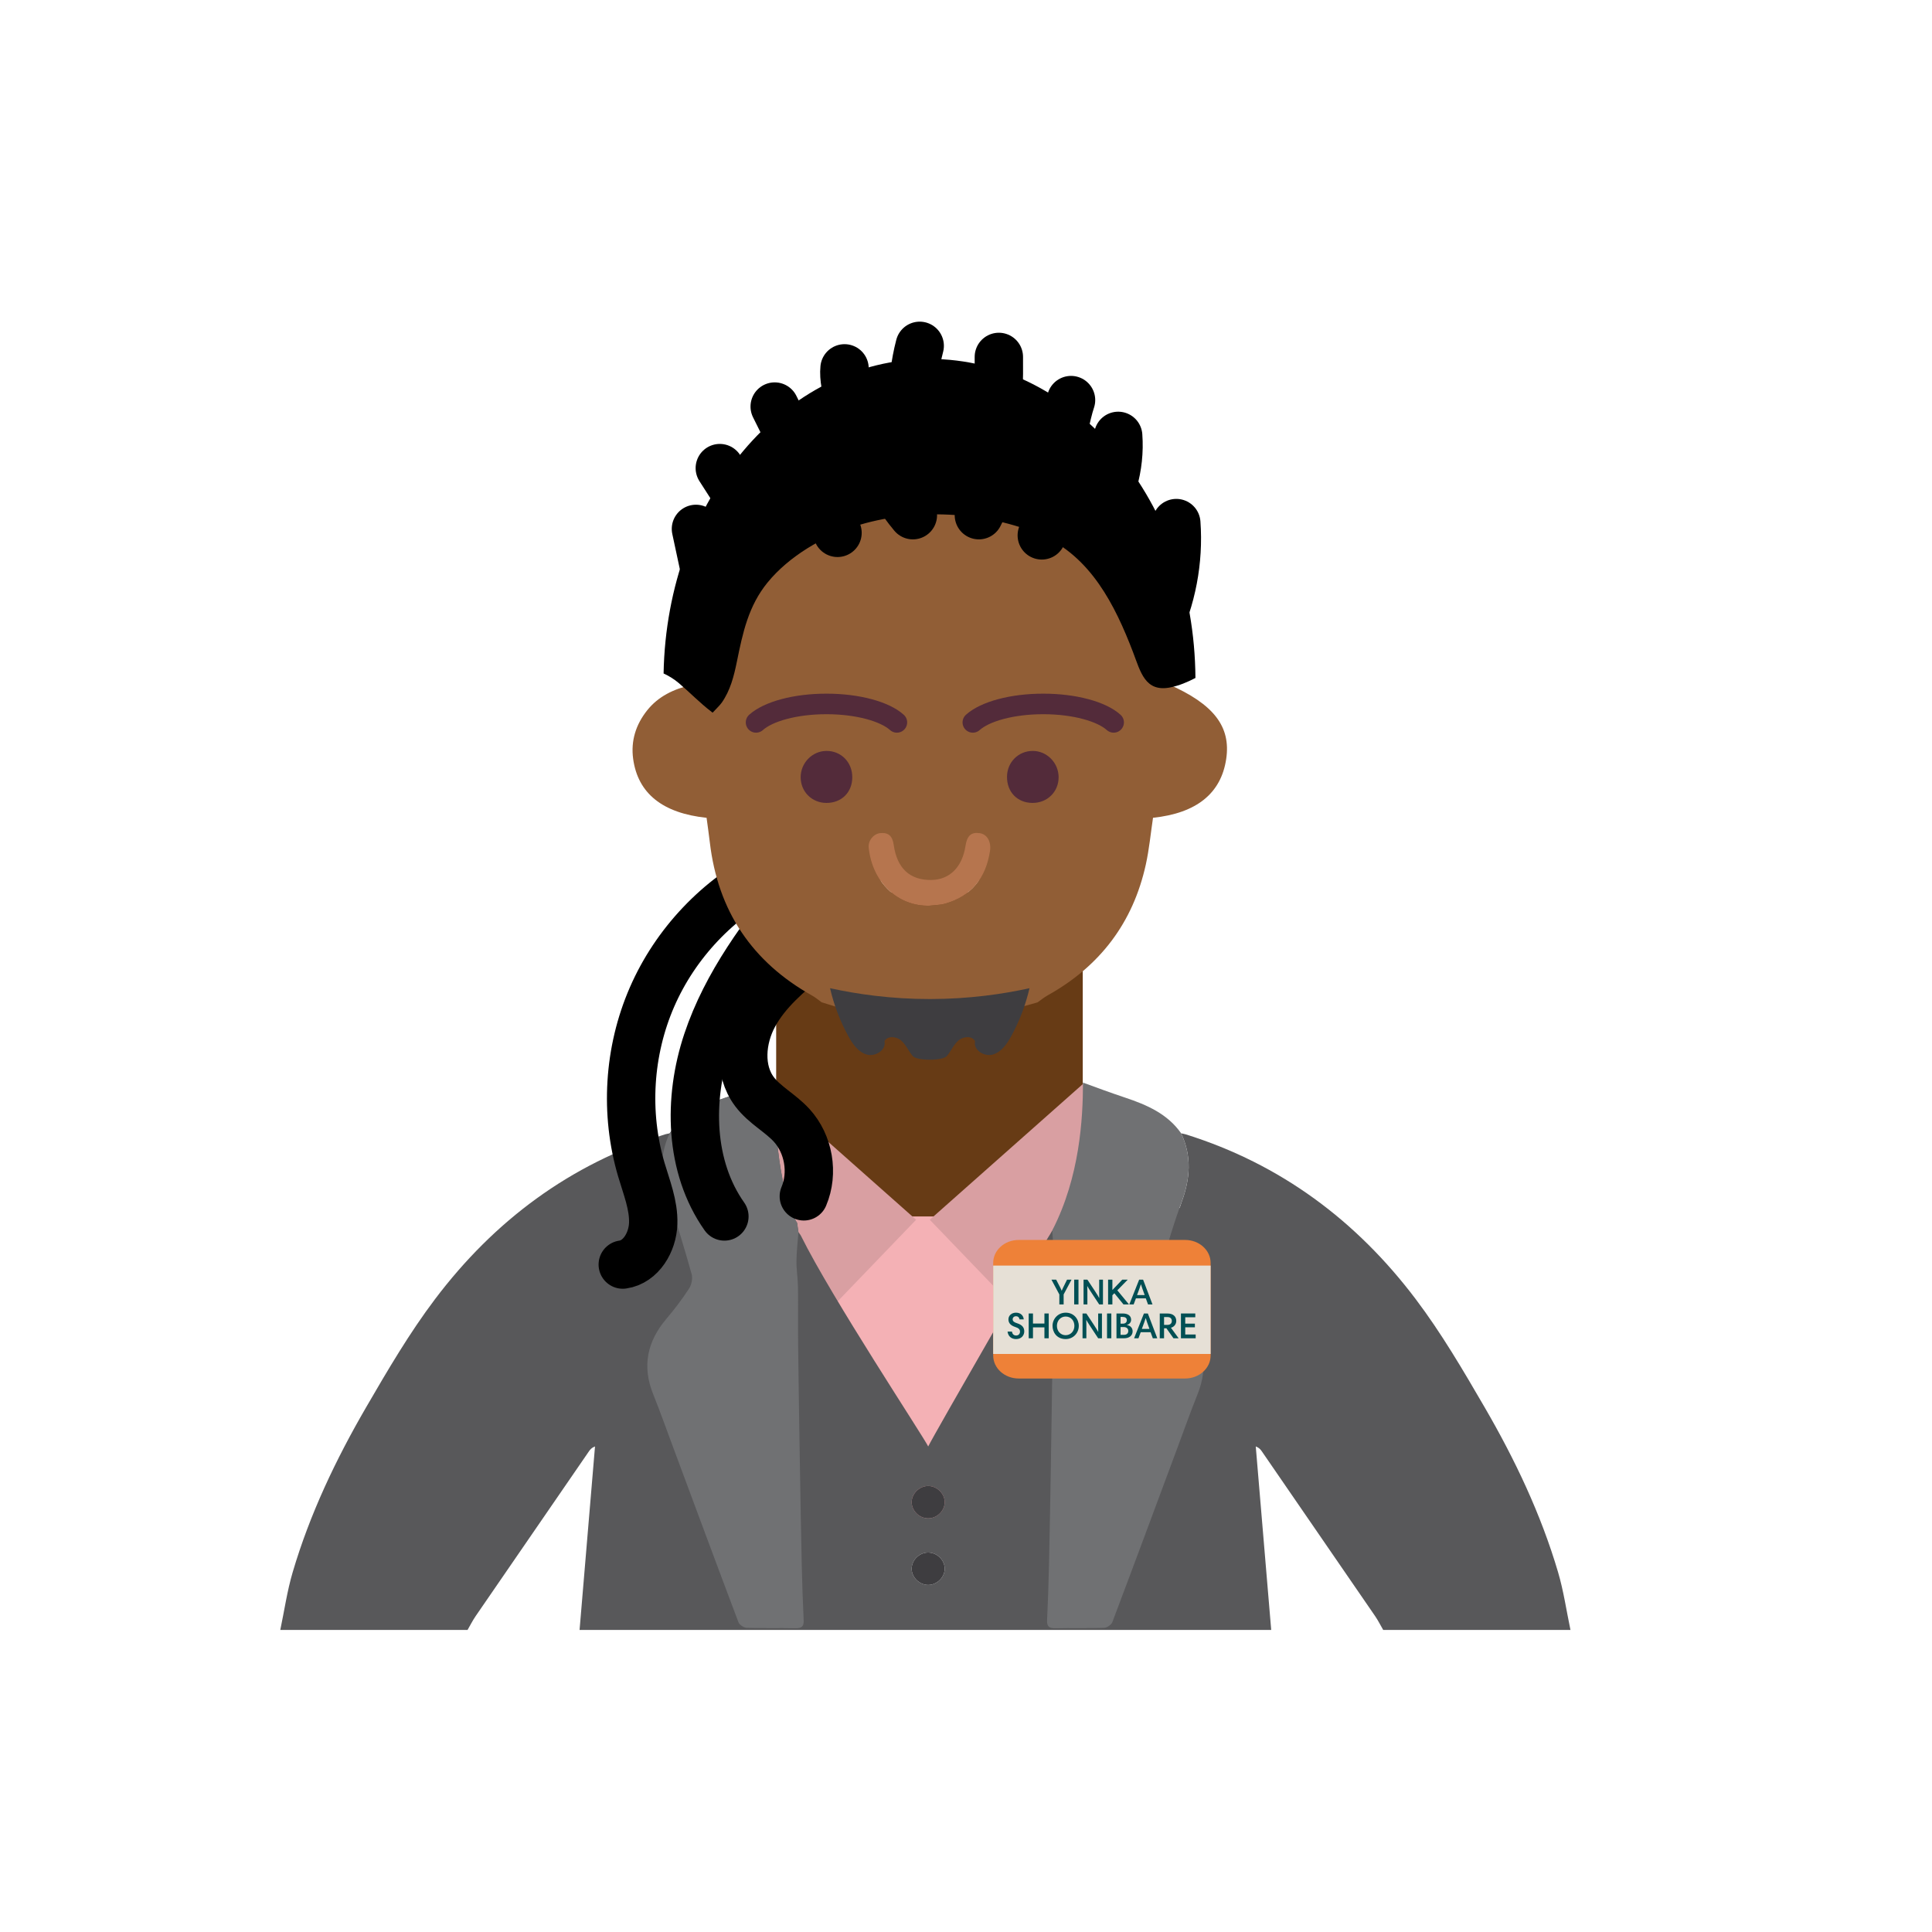
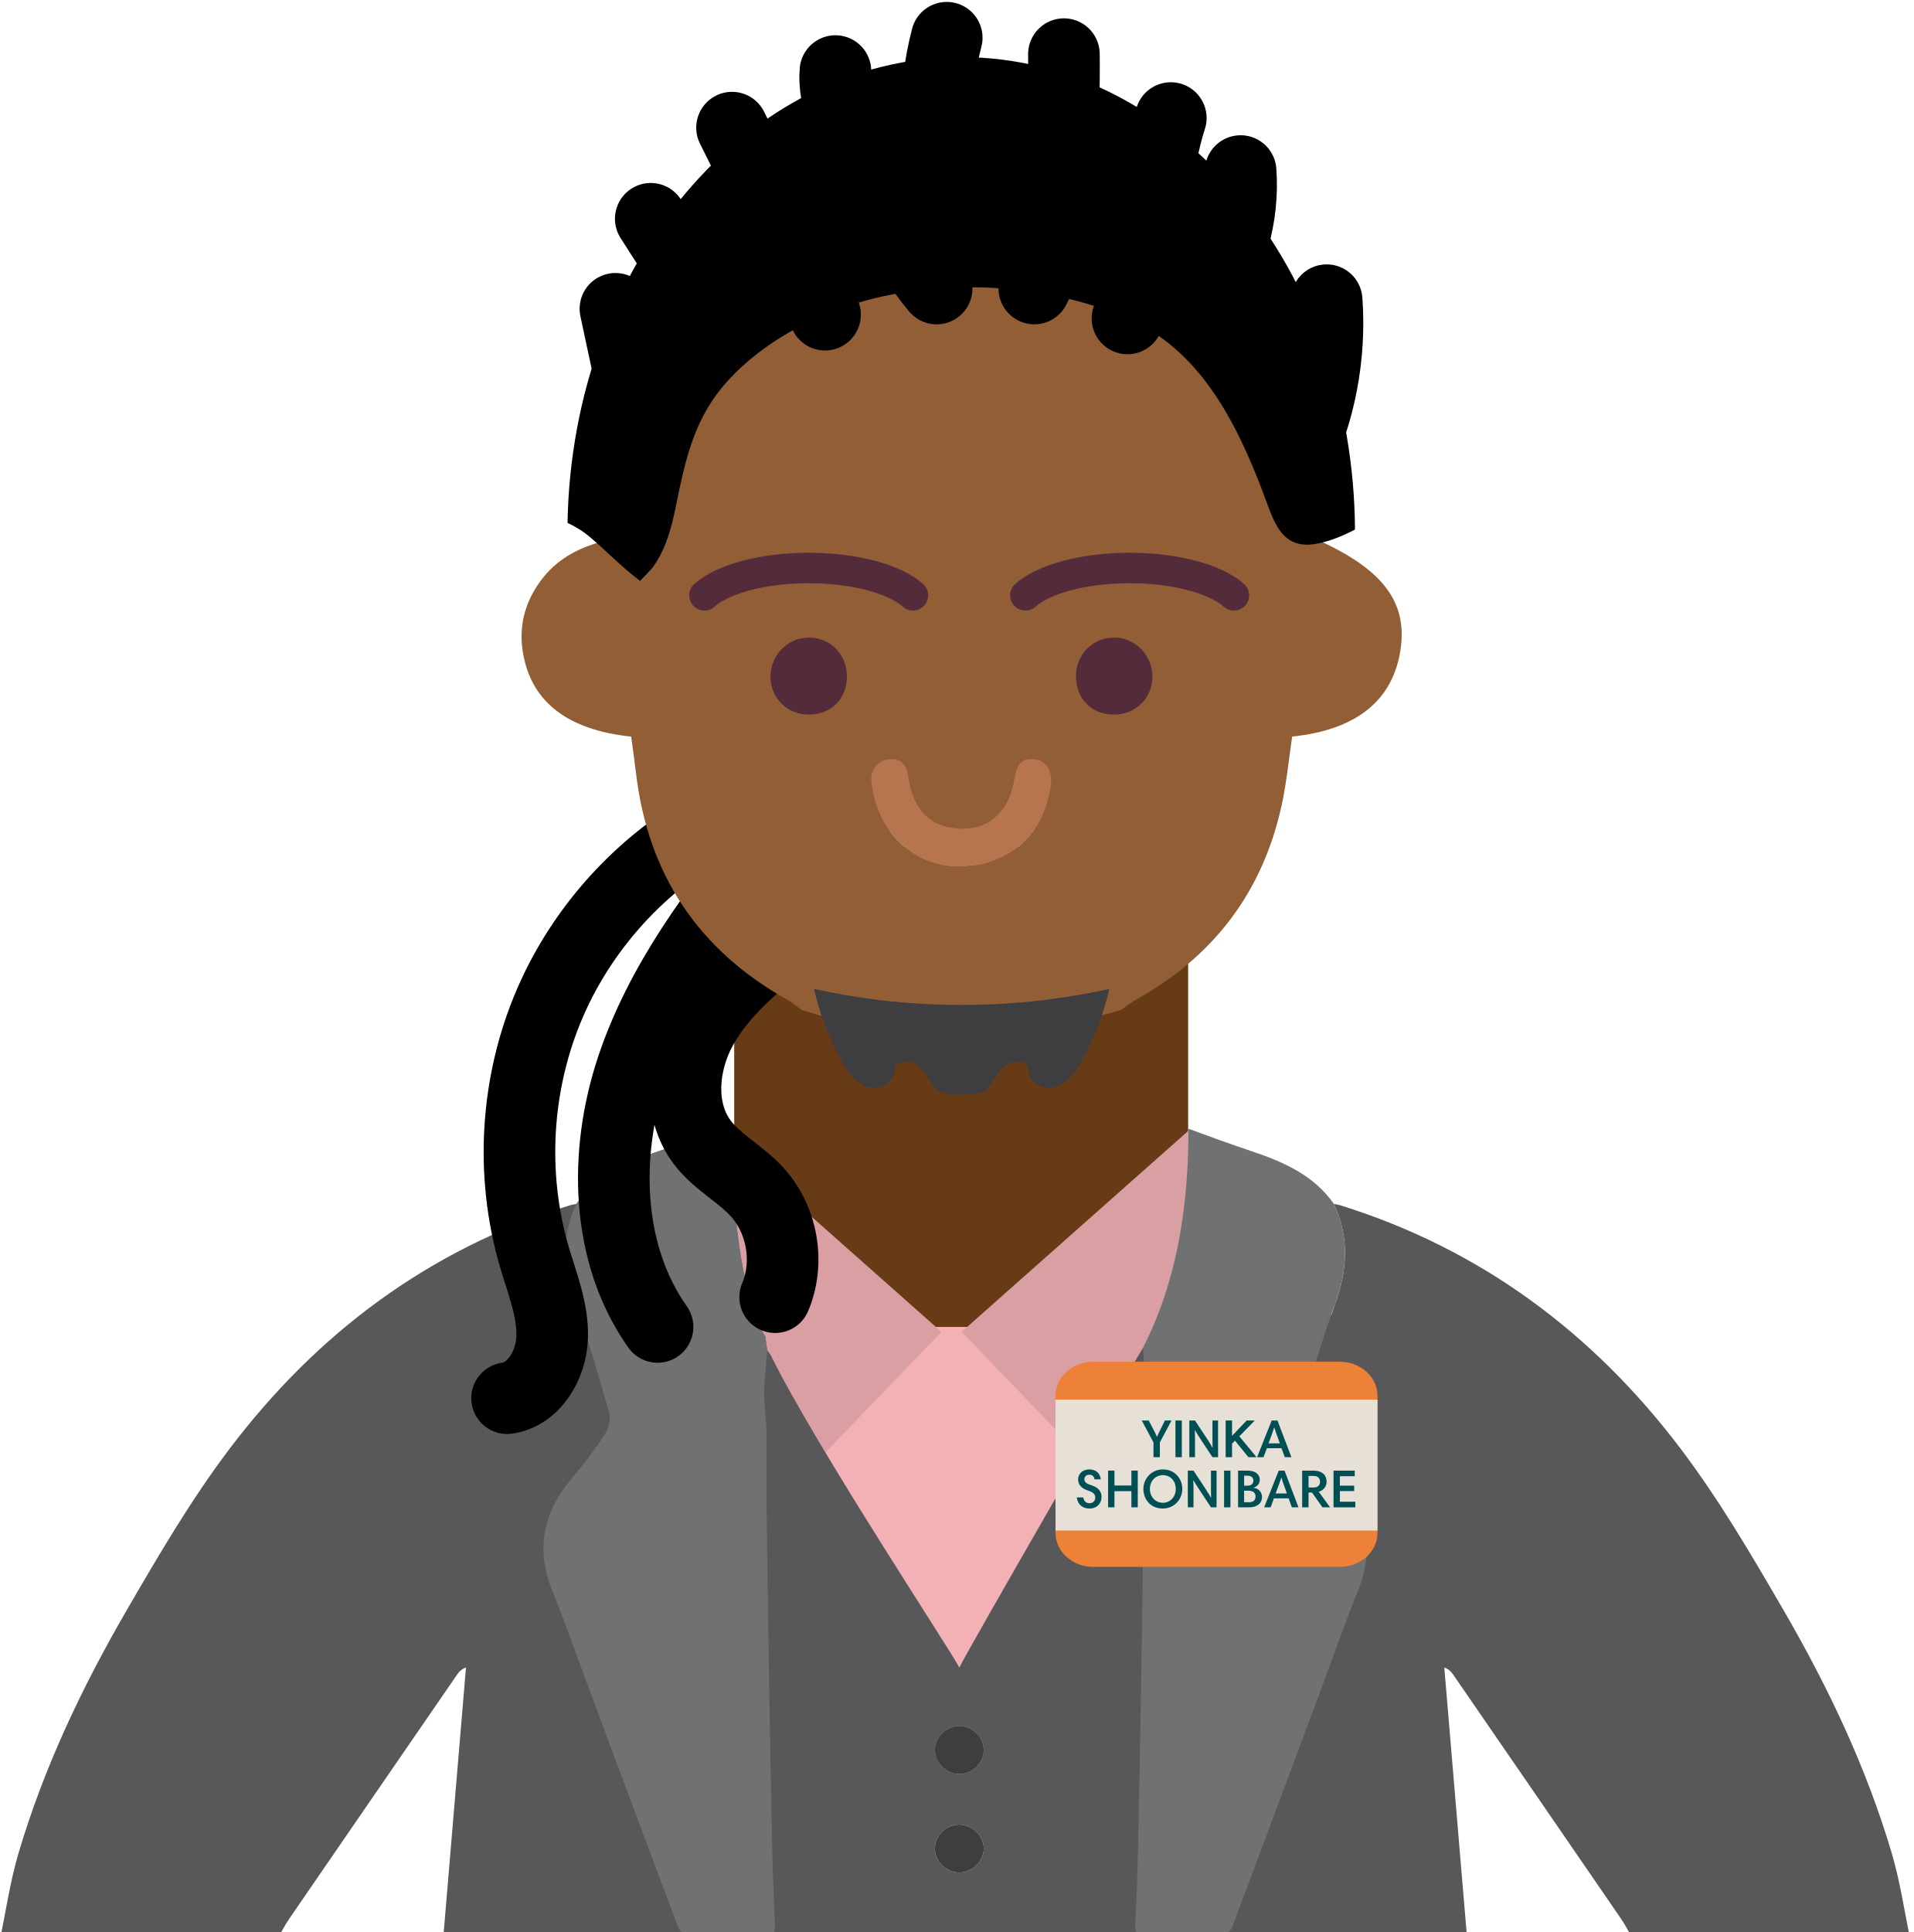
- <svg xmlns="http://www.w3.org/2000/svg" version="1.1" id="Layer_1" x="0px" y="0px" width="595.28px" height="595.28px" viewBox="0 0 595.28 595.28" enable-background="new 0 0 595.28 595.28" xml:space="preserve">
-   <rect x="239.15" y="274.956" fill="#673B15" width="94.463" height="171.505" />
-   <rect x="220.959" y="374.808" fill="#F4B1B5" width="116.838" height="93.022" />
-   <polygon fill="#D99FA2" points="282.268,375.825 234.897,333.829 229.231,350.229 255.749,403.395 " />
-   <polygon fill="#D99FA2" points="286.478,375.825 333.847,333.829 339.515,350.229 312.993,403.395 " />
-   <path fill="#58585A" d="M480.062,484.404c-5.282-17.907-13.288-34.728-22.664-50.866c-6.603-11.372-13.3-22.806-21.224-33.295  c-18.153-24.024-41.477-41.566-70.867-50.741c-0.443-0.139-0.909-0.197-1.364-0.292c3.296,7.04,2.798,13.981,0.135,21.166  c-0.219,0.597-0.39,1.211-0.604,1.812c-5.529-0.989-11.183-1.383-16.749-1.233c-5.562,0.149-12.074,0.186-17.032,3.016  c-2.867,1.638-4.817,3.856-6.203,6.433c-0.08-0.247-35.648,61.463-37.496,65.275c-1.474-3.074-29.804-45.878-39.197-64.897  c-0.198-0.403-0.519-0.749-0.781-1.128l0,0c-0.122-0.949-0.28-1.898-0.415-2.849c-4.082-6.413-6.997-23.082-6.997-42.698  c0-0.437,0.013-0.858,0.016-1.295c-4.973,1.837-9.944,3.674-14.97,5.355c-6.768,2.263-13.125,5.005-17.345,11.044  c-0.456,0.095-0.923,0.153-1.363,0.292c-29.393,9.175-52.718,26.717-70.871,50.741c-7.924,10.489-14.619,21.923-21.222,33.295  c-9.375,16.139-17.381,32.959-22.664,50.866c-1.715,5.806-2.573,11.859-3.823,17.801h57.703c0.825-1.423,1.562-2.9,2.487-4.253  c11.611-16.924,23.249-33.829,34.883-50.735c0.402-0.589,0.846-1.146,1.896-1.549c-1.586,18.845-3.17,37.689-4.756,56.537h213.103  c-1.586-18.848-3.173-37.692-4.759-56.537c1.048,0.403,1.491,0.96,1.896,1.549c11.634,16.906,23.272,33.812,34.884,50.735  c0.925,1.353,1.659,2.83,2.484,4.253h57.702C482.635,496.264,481.776,490.21,480.062,484.404z M339.07,390.206  C338.882,390.439,338.859,390.348,339.07,390.206L339.07,390.206z M286.051,488.341c-2.67,0.028-5.068-2.22-5.149-4.832  c-0.087-2.714,2.273-5.129,5.026-5.146c2.779-0.019,5.169,2.312,5.151,5.023C291.057,485.998,288.721,488.308,286.051,488.341z   M285.969,467.83c-2.759-0.007-5.131-2.395-5.068-5.108c0.06-2.608,2.441-4.882,5.107-4.871c2.661,0.011,5.026,2.303,5.07,4.911  C291.123,465.473,288.743,467.83,285.969,467.83z" />
-   <path fill="#3E3D40" d="M285.927,478.362c2.779-0.019,5.169,2.312,5.151,5.023c-0.022,2.612-2.358,4.922-5.028,4.955  c-2.67,0.028-5.068-2.22-5.149-4.832C280.814,480.795,283.175,478.38,285.927,478.362z" />
-   <path fill="#3E3D40" d="M285.971,467.83c-2.761-0.007-5.133-2.395-5.069-5.108c0.06-2.608,2.441-4.882,5.107-4.871  c2.661,0.011,5.026,2.303,5.07,4.911C291.123,465.473,288.743,467.83,285.971,467.83z" />
-   <path fill="#707173" d="M246.466,451.902c-0.207-12.638-0.407-25.276-0.558-37.911c-0.071-5.82,0.04-11.645-0.04-17.465  c-0.037-2.657-0.497-5.316-0.469-7.968c0.031-2.972,0.396-5.938,0.617-8.906c-0.122-0.949-0.28-1.898-0.415-2.849  c-4.082-6.413-6.997-23.082-6.997-42.698c0-0.437,0.013-0.858,0.016-1.295c-4.973,1.837-9.944,3.674-14.97,5.355  c-6.768,2.263-13.125,5.005-17.345,11.044c-3.296,7.04-2.796,13.981-0.137,21.166c2.686,7.262,4.813,14.727,6.934,22.17  c0.383,1.346-0.02,3.292-0.802,4.5c-2.108,3.253-4.484,6.362-6.994,9.331c-5.91,6.993-7.509,14.593-4.065,23.167  c2.201,5.479,4.176,11.052,6.236,16.585c6.664,17.91,13.296,35.827,20.05,53.7c0.303,0.809,1.651,1.71,2.542,1.743  c4.991,0.167,9.994,0.003,14.987,0.12c1.984,0.043,2.663-0.575,2.567-2.524c-0.275-5.61-0.457-11.229-0.584-16.841  C246.81,472.188,246.633,462.045,246.466,451.902z" />
-   <path fill="#707173" d="M364.944,406.377c-2.511-2.969-4.89-6.078-6.996-9.331c-0.783-1.208-1.187-3.154-0.805-4.5  c2.125-7.443,4.25-14.908,6.935-22.17c2.663-7.185,3.161-14.126-0.135-21.166c-4.221-6.039-10.576-8.781-17.346-11.044  c-4.333-1.448-8.625-3.021-12.911-4.599c-0.015,11.27-1.041,29.045-9.339,45.292c-0.04,0.263-0.084,0.531-0.116,0.793  c0.222,2.969,0.586,5.935,0.614,8.906c0.029,2.651-0.43,5.311-0.465,7.968c-0.08,5.82,0.028,11.645-0.044,17.465  c-0.149,12.635-0.35,25.273-0.557,37.911c-0.167,10.143-0.346,20.286-0.571,30.425c-0.127,5.612-0.31,11.23-0.582,16.841  c-0.099,1.949,0.582,2.567,2.564,2.524c4.995-0.117,9.993,0.047,14.984-0.12c0.896-0.033,2.242-0.935,2.547-1.743  c6.753-17.873,13.388-35.79,20.05-53.7c2.059-5.533,4.033-11.106,6.234-16.585C372.452,420.97,370.852,413.37,364.944,406.377z" />
-   <path fill="none" stroke="#000000" stroke-width="14.901" stroke-linecap="round" stroke-miterlimit="10" d="M236.326,166.936  c-4.848-7.568-9.695-15.137-14.543-22.706" />
-   <path fill="none" stroke="#000000" stroke-width="14.901" stroke-linecap="round" stroke-miterlimit="10" d="M336.826,161.067  c5.621-7.636,8.407-17.311,7.705-26.768" />
-   <path fill="none" stroke="#000000" stroke-width="14.901" stroke-linecap="round" stroke-miterlimit="10" d="M355.986,194.994  c5.047-10.456,7.295-22.246,6.451-33.826" />
-   <path fill="none" stroke="#000000" stroke-width="14.901" stroke-linecap="round" stroke-miterlimit="10" d="M220.959,193.431  c-2.178-10.156-4.353-20.313-6.528-30.47" />
-   <path fill="none" stroke="#000000" stroke-width="14.901" stroke-linecap="round" stroke-miterlimit="10" d="M237.486,268.621  c-16.193,8.098-29.391,22.024-36.609,38.629c-7.217,16.604-8.399,35.754-3.277,53.118c1.613,5.472,3.852,10.925,3.665,16.625  c-0.186,5.701-3.734,11.842-9.382,12.639" />
-   <path fill="none" stroke="#000000" stroke-width="14.901" stroke-linecap="round" stroke-miterlimit="10" d="M247.214,273.277  c-11.861,14.51-23.365,29.833-29.298,47.608c-5.935,17.779-5.524,38.613,5.283,53.923" />
-   <path fill="none" stroke="#000000" stroke-width="14.901" stroke-linecap="round" stroke-miterlimit="10" d="M249.293,294.628  c-6.427,5.301-13.01,10.789-16.999,18.1c-3.991,7.312-4.824,16.982,0.185,23.64c3.098,4.114,7.946,6.549,11.423,10.347  c5.283,5.773,6.817,14.69,3.769,21.894" />
-   <path fill="#915E36" d="M359.901,210.771c1.743-11.008,2.241-22.028-3.02-32.471c-9.036-30.402-37.162-52.59-70.5-52.59  c-33.466,0-61.666,22.361-70.595,52.943c-4.969,10.156-4.561,21.139-2.77,32.389c-5.475,1.28-10.161,3.512-13.588,7.796  c-3.511,4.389-5.108,9.43-4.342,15c1.463,10.634,9.086,16.719,22.623,18.143c0.33,2.478,0.7,5.012,0.999,7.555  c2.478,21.135,13.01,36.875,31.577,47.254c1.017,0.568,1.916,1.347,2.871,2.031c3.871,1.142,7.687,2.553,11.628,3.35  c4.206,0.848,8.526,1.503,12.804,1.554c8.365,0.099,16.76,0.044,25.095-0.604c4.417-0.342,8.724-2.059,13.078-3.172  c1.328-0.342,2.638-0.749,3.955-1.127c1.036-0.725,2.02-1.543,3.114-2.154c16.068-8.953,26.266-22.338,30.221-40.316  c1.044-4.739,1.494-9.607,2.212-14.381c13.413-1.411,20.979-7.526,22.551-18.126C379.299,223.862,373.98,216.94,359.901,210.771z   M291.25,278.419c-1.568,0.449-3.263,0.44-4.899,0.644c-6.242,0.138-11.623-2.857-15.015-7.738  c4.858,1.009,9.888,1.549,15.047,1.549c5.22,0,10.31-0.561,15.224-1.595C299.293,274.64,295.906,277.079,291.25,278.419z" />
-   <path fill="#B6754E" d="M286.351,279.063c-9.86,0.218-17.605-7.345-18.682-17.882c-0.228-2.214,1.517-4.295,3.58-4.484  c2.501-0.228,3.729,0.86,4.124,3.65c1.018,7.2,4.965,10.872,11.594,10.787c5.619-0.073,9.511-3.947,10.508-10.461  c0.491-3.196,1.753-4.338,4.38-3.963c2.343,0.334,3.608,2.683,3.176,5.51c-1.27,8.256-5.64,13.856-13.78,16.2  C289.682,278.869,287.987,278.859,286.351,279.063z" />
-   <path fill="#532B3A" d="M318.087,247.395c-4.642-0.039-7.865-3.382-7.814-8.109c0.048-4.424,3.481-7.882,7.861-7.916  c4.392-0.033,8.029,3.625,8.044,8.094C326.188,243.979,322.667,247.432,318.087,247.395z" />
-   <path fill="#532B3A" d="M262.601,239.464c0,4.673-3.307,7.951-7.995,7.931c-4.431-0.02-7.859-3.417-7.909-7.833  c-0.049-4.462,3.556-8.178,7.951-8.192C259.167,231.355,262.601,234.851,262.601,239.464z" />
-   <path fill="none" stroke="#532B3A" stroke-width="6.333" stroke-linecap="round" stroke-linejoin="round" stroke-miterlimit="10" d="  M232.953,222.582c3.726-3.353,12.04-5.689,21.695-5.689c9.657,0,17.972,2.337,21.697,5.689" />
-   <path fill="none" stroke="#532B3A" stroke-width="6.333" stroke-linecap="round" stroke-linejoin="round" stroke-miterlimit="10" d="  M299.744,222.582c3.725-3.353,12.038-5.689,21.697-5.689c9.654,0,17.968,2.337,21.692,5.689" />
-   <path d="M209.183,210.497c3.408,2.899,6.419,6.05,10.013,8.799c-0.049-0.039,0.137,0.111,0.369,0.293  c0.792-0.888,2.196-2.201,2.828-3.105c2.629-3.76,3.745-8.147,4.644-12.581c1.812-8.923,3.551-17.193,9.473-24.441  c6.656-8.144,17.029-14.121,26.936-17.311c17.829-5.746,40.346-4.715,57.546,2.808c15.057,6.586,22.519,21.361,28.11,35.97  c2.31,6.028,3.699,12.511,11.631,10.845c2.611-0.547,5.144-1.595,7.6-2.882c-0.36-54.365-36.907-98.304-81.949-98.304  c-44.662,0-80.952,43.197-81.921,96.919C206.083,208.259,207.66,209.202,209.183,210.497z" />
-   <path fill="none" stroke="#000000" stroke-width="14.901" stroke-linecap="round" stroke-miterlimit="10" d="M258.052,164.178  c-4.438-8.922-14.917-29.992-19.356-38.912" />
-   <path fill="none" stroke="#000000" stroke-width="14.901" stroke-linecap="round" stroke-miterlimit="10" d="M281.271,158.738  c-7.291-8.566-22.197-34.051-21.057-45.242" />
-   <path fill="none" stroke="#000000" stroke-width="14.901" stroke-linecap="round" stroke-miterlimit="10" d="M283.823,141.286  c-3.241-11.259-3.398-23.39-0.446-34.729" />
-   <path fill="none" stroke="#000000" stroke-width="14.901" stroke-linecap="round" stroke-miterlimit="10" d="M301.606,158.738  c5.657-10.554,6.287-36.791,6.156-48.765" />
-   <path fill="none" stroke="#000000" stroke-width="14.901" stroke-linecap="round" stroke-miterlimit="10" d="M320.99,164.958  c3.062-9.202,5.955-32.485,9.015-41.687" />
-   <path fill="#3E3D40" d="M255.749,304.48c1.193,5.148,3.094,10.137,5.631,14.775c1.321,2.412,3.04,4.91,5.683,5.668  c2.641,0.763,6.09-1.427,5.457-4.101c0.906-1.771,3.672-1.517,5.163-0.2c1.491,1.316,2.253,3.271,3.558,4.773  c1.304,1.498,9.173,1.498,10.479,0c1.302-1.503,2.066-3.457,3.557-4.773c1.489-1.316,4.257-1.571,5.159,0.2  c-0.633,2.674,2.815,4.863,5.461,4.101c2.641-0.758,4.361-3.256,5.679-5.668c2.539-4.639,4.438-9.627,5.631-14.775  c-8.098,1.78-18.487,3.33-30.599,3.338C274.382,307.832,263.899,306.271,255.749,304.48z" />
-   <path fill="#EE8138" d="M373.013,389.126v28.536c0,3.907-3.515,7.076-7.858,7.076h-51.28c-4.344,0-7.857-3.169-7.857-7.076v-28.536  c0-3.914,3.514-7.079,7.857-7.079h51.28C369.498,382.047,373.013,385.212,373.013,389.126z" />
-   <rect x="306.017" y="389.944" fill="#E6E0D6" width="66.996" height="27.23" />
-   <g>
-     <g>
-       <path fill="#004F54" d="M326.403,398.847l-2.438-4.569h1.455l1.288,2.495c0.167,0.321,0.298,0.611,0.399,0.917h0.022    c0.124-0.312,0.247-0.56,0.414-0.909l1.23-2.503h1.383l-2.431,4.555v3.078h-1.324V398.847z" />
-       <path fill="#004F54" d="M330.972,394.277h1.325v7.633h-1.325V394.277z" />
-       <path fill="#004F54" d="M335.003,396.278c0.015,0.379,0.037,1.143,0.037,1.521v4.111h-1.179v-7.633h1.179l2.277,3.448    c0.778,1.172,1.143,1.79,1.36,2.212h0.021c-0.007-0.399-0.021-1.12-0.021-1.483v-4.177h1.164v7.633h-1.164l-2.168-3.282    c-0.946-1.419-1.237-1.92-1.47-2.35H335.003z" />
-       <path fill="#004F54" d="M343.349,398.461c-0.182,0.182-0.437,0.459-0.604,0.626v2.823h-1.323v-7.633h1.323v3.202l3.042-3.202    h1.695l-3.216,3.289l3.58,4.344h-1.688L343.349,398.461z" />
-       <path fill="#004F54" d="M350.995,394.277h1.208l2.896,7.633h-1.376l-0.683-1.871h-3.042l-0.699,1.871h-1.338L350.995,394.277z     M350.341,399.035h2.357l-0.706-1.964c-0.159-0.422-0.319-0.917-0.429-1.316h-0.059c-0.124,0.414-0.29,0.916-0.443,1.331    L350.341,399.035z" />
-       <path fill="#004F54" d="M314.136,406.516c-0.08-0.567-0.458-0.96-1.084-0.96c-0.619,0-1.033,0.393-1.033,0.953    c0,0.625,0.524,0.938,1.368,1.207c1.63,0.517,2.204,1.368,2.204,2.518c0,1.12-0.807,2.357-2.51,2.357    c-1.419,0-2.438-0.801-2.641-2.307h1.346c0.123,0.728,0.545,1.208,1.31,1.208c0.771,0,1.186-0.575,1.186-1.179    c0-0.728-0.459-1.128-1.477-1.455c-1.47-0.473-2.088-1.251-2.088-2.343c0-1.208,1.011-2.06,2.343-2.06    c1.367,0,2.276,0.852,2.372,2.06H314.136z" />
-       <path fill="#004F54" d="M321.805,408.981h-3.528v3.362h-1.317v-7.64h1.317v3.099h3.528v-3.099h1.324v7.64h-1.324V408.981z" />
-       <path fill="#004F54" d="M328.36,404.456c2.51,0,4.031,1.943,4.031,4.067c0,2.227-1.732,4.067-4.038,4.067    c-2.802,0-4.053-2.175-4.053-4.067C324.301,406.341,326.003,404.456,328.36,404.456z M328.339,411.397    c1.535,0,2.699-1.229,2.699-2.874c0-1.615-1.077-2.881-2.685-2.881c-1.528,0-2.699,1.223-2.699,2.881    C325.654,410.168,326.818,411.397,328.339,411.397z" />
-       <path fill="#004F54" d="M334.69,406.712c0.015,0.379,0.036,1.142,0.036,1.521v4.111h-1.179v-7.64h1.179l2.277,3.448    c0.778,1.179,1.143,1.79,1.361,2.219h0.021c-0.008-0.407-0.021-1.12-0.021-1.491v-4.176h1.163v7.64h-1.163l-2.168-3.282    c-0.946-1.425-1.237-1.928-1.471-2.35H334.69z" />
-       <path fill="#004F54" d="M341.093,404.704h1.325v7.64h-1.325V404.704z" />
-       <path fill="#004F54" d="M344.004,404.704h1.936c1.578,0,2.575,0.698,2.575,1.935c0,0.866-0.604,1.405-1.31,1.616v0.021    c1.171,0.146,1.775,0.975,1.775,1.906c0,1.419-1.143,2.161-2.619,2.161h-2.357V404.704z M345.896,405.759h-0.634v2.081h0.685    c0.822,0,1.244-0.423,1.244-1.077C347.19,406.079,346.674,405.759,345.896,405.759z M346.193,408.88h-0.932v2.401h1.033    c0.896,0,1.347-0.466,1.347-1.2C347.642,409.354,347.125,408.88,346.193,408.88z" />
-       <path fill="#004F54" d="M352.465,404.704h1.208l2.903,7.64h-1.375l-0.684-1.87h-3.049l-0.691,1.87h-1.347L352.465,404.704z     M351.817,409.463h2.351l-0.706-1.958c-0.152-0.43-0.312-0.917-0.421-1.324h-0.059c-0.124,0.415-0.291,0.917-0.451,1.332    L351.817,409.463z" />
-       <path fill="#004F54" d="M363.153,412.344h-1.586l-2.175-3.078h-0.729v3.078h-1.324v-7.64h2.314c2.044,0,2.772,1.12,2.772,2.299    c0,1.084-0.75,1.87-1.645,2.088L363.153,412.344z M359.741,405.81h-1.077v2.408h1.085c0.844,0,1.31-0.502,1.31-1.186    C361.059,406.261,360.593,405.81,359.741,405.81z" />
-       <path fill="#004F54" d="M368.283,405.868h-3.093v1.964h2.977v1.128h-2.977v2.22h3.216v1.164h-4.539v-7.64h4.416V405.868z" />
-     </g>
-   </g>
+ <svg xmlns="http://www.w3.org/2000/svg" viewBox="0 0 1659 1675" xml:space="preserve" style="fill-rule:evenodd;clip-rule:evenodd;stroke-linecap:round;stroke-miterlimit:10">
+   <path style="fill:#673b15;fill-rule:nonzero" d="M636.617 734.375h393.596v714.604H636.617z" />
+   <path style="fill:#f4b1b5;fill-rule:nonzero" d="M560.821 1150.42h486.825v387.592H560.821z" />
+   <path d="M816.275 1154.66 618.896 979.677l-23.609 68.333 110.492 221.525 110.496-114.875Z" style="fill:#d99fa2;fill-rule:nonzero" />
+   <path d="m833.817 1154.66 197.37-174.983 23.617 68.333-110.508 221.525-110.479-114.875Z" style="fill:#d99fa2;fill-rule:nonzero" />
+   <path d="M1640.42 1607.08c-22.009-74.613-55.367-144.7-94.434-211.942-27.512-47.383-55.416-95.025-88.433-138.729-75.638-100.1-172.821-173.192-295.279-211.421-1.846-.579-3.788-.821-5.684-1.216 13.734 29.333 11.659 58.254.563 88.191-.913 2.488-1.625 5.046-2.517 7.55-23.037-4.12-46.596-5.762-69.787-5.137-23.175.621-50.309.775-70.967 12.566-11.946 6.825-20.071 16.067-25.846 26.805-.333-1.03-148.533 256.095-156.233 271.979-6.142-12.809-124.183-191.159-163.321-270.404-.825-1.68-2.162-3.121-3.254-4.7-.508-3.955-1.167-7.909-1.729-11.871-17.009-26.721-29.154-96.175-29.154-177.908 0-1.821.054-3.575.066-5.396-20.721 7.654-41.433 15.308-62.375 22.312-28.2 9.429-54.687 20.854-72.271 46.017-1.9.396-3.845.637-5.679 1.216-122.471 38.23-219.658 111.321-295.296 211.421-33.016 43.704-60.912 91.346-88.425 138.73-39.062 67.245-72.42 137.329-94.433 211.941-7.146 24.192-10.721 49.413-15.929 74.171h240.429c3.438-5.929 6.508-12.083 10.363-17.721 48.379-70.516 96.87-140.954 145.345-211.396 1.675-2.454 3.525-4.775 7.9-6.454-6.608 78.521-13.208 157.038-19.816 235.571h887.929c-6.608-78.533-13.221-157.05-19.829-235.571 4.366 1.679 6.212 4 7.9 6.454 48.475 70.442 96.966 140.884 145.35 211.396 3.854 5.638 6.912 11.792 10.35 17.721h240.425c-5.208-24.758-8.788-49.983-15.929-74.175Zm-587.467-392.492c-.783.971-.879.592 0 0ZM832.04 1623.484c-11.125.117-21.116-9.25-21.454-20.133-.362-11.309 9.471-21.371 20.942-21.442 11.579-.079 21.537 9.633 21.462 20.929-.091 10.884-9.825 20.509-20.95 20.646Zm-.341-85.462c-11.496-.03-21.379-9.98-21.117-21.284.25-10.866 10.171-20.341 21.279-20.296 11.088.046 20.942 9.596 21.125 20.463.188 11.296-9.729 21.117-21.287 21.117Z" style="fill:#58585a;fill-rule:nonzero" />
+   <path d="M831.521 1581.9c11.579-.079 21.537 9.633 21.462 20.929-.091 10.883-9.825 20.508-20.95 20.646-11.125.117-21.116-9.25-21.454-20.133-.362-11.305 9.475-21.367 20.942-21.442Z" style="fill:#3e3d40;fill-rule:nonzero" />
+   <path d="M831.704 1538.02c-11.504-.03-21.387-9.98-21.121-21.284.25-10.866 10.171-20.341 21.279-20.296 11.088.046 20.942 9.596 21.125 20.463.184 11.296-9.733 21.117-21.283 21.117Z" style="fill:#3e3d40;fill-rule:nonzero" />
+   <path d="M667.1 1471.65c-.863-52.658-1.696-105.317-2.325-157.963-.296-24.25.167-48.52-.167-72.77-.154-11.071-2.071-22.15-1.954-33.2.129-12.384 1.65-24.742 2.571-37.109-.508-3.954-1.167-7.908-1.729-11.871-17.009-26.72-29.154-96.175-29.154-177.908 0-1.821.054-3.575.066-5.396-20.721 7.654-41.433 15.309-62.375 22.313-28.2 9.429-54.687 20.854-72.271 46.016-13.733 29.334-11.65 58.255-.57 88.192 11.191 30.258 20.054 61.363 28.891 92.375 1.596 5.608-.083 13.717-3.341 18.75-8.784 13.554-18.684 26.508-29.142 38.879-24.625 29.138-31.288 60.804-16.938 96.529 9.171 22.83 17.4 46.05 25.984 69.105 27.766 74.625 55.4 149.279 83.541 223.75 1.263 3.37 6.88 7.125 10.592 7.262 20.796.696 41.642.013 62.446.5 8.267.179 11.096-2.396 10.696-10.517-1.146-23.375-1.904-46.787-2.434-70.17-.954-42.242-1.691-84.505-2.387-126.767Z" style="fill:#707173;fill-rule:nonzero" />
+   <path d="M1160.76 1281.96c-10.462-12.37-20.375-25.324-29.15-38.879-3.262-5.033-4.946-13.141-3.354-18.75 8.854-31.012 17.708-62.116 28.896-92.375 11.096-29.937 13.171-58.858-.562-88.191-17.588-25.163-44.067-36.588-72.275-46.017-18.055-6.033-35.938-12.588-53.796-19.163-.063 46.959-4.338 121.021-38.913 188.717-.166 1.096-.35 2.213-.483 3.304.925 12.371 2.442 24.729 2.558 37.109.121 11.045-1.792 22.129-1.937 33.2-.334 24.25.116 48.52-.184 72.77-.62 52.646-1.458 105.305-2.321 157.963-.695 42.263-1.441 84.525-2.379 126.771-.529 23.383-1.291 46.792-2.425 70.171-.412 8.121 2.425 10.696 10.684 10.516 20.812-.487 41.637.196 62.433-.5 3.733-.137 9.342-3.896 10.612-7.262 28.138-74.471 55.784-149.125 83.542-223.75 8.579-23.054 16.804-46.275 25.975-69.104 14.363-35.725 7.696-67.392-16.921-96.53Z" style="fill:#707173;fill-rule:nonzero" />
+   <path d="M624.85 284.292c-20.2-31.534-40.396-63.071-60.596-94.609" style="fill:none;fill-rule:nonzero;stroke:#000;stroke-width:62.09px" />
+   <path d="M1043.6 259.837c23.421-31.816 35.029-72.129 32.104-111.533" style="fill:none;fill-rule:nonzero;stroke:#000;stroke-width:62.09px" />
+   <path d="M1123.43 401.2c21.029-43.567 30.396-92.692 26.88-140.942" style="fill:none;fill-rule:nonzero;stroke:#000;stroke-width:62.09px" />
+   <path d="M560.821 394.687c-9.075-42.316-18.138-84.637-27.2-126.958" style="fill:none;fill-rule:nonzero;stroke:#000;stroke-width:62.09px" />
+   <path d="M629.683 707.979c-67.471 33.742-122.462 91.767-152.537 160.954-30.071 69.184-34.996 148.975-13.654 221.325 6.72 22.8 16.05 45.521 15.27 69.271-.775 23.754-15.558 49.342-39.091 52.663" style="fill:none;fill-rule:nonzero;stroke:#000;stroke-width:62.09px" />
+   <path d="M670.217 727.379c-49.421 60.458-97.355 124.304-122.075 198.367-24.73 74.079-23.017 160.887 22.012 224.679" style="fill:none;fill-rule:nonzero;stroke:#000;stroke-width:62.09px" />
+   <path d="M678.879 816.342c-26.779 22.087-54.208 44.954-70.829 75.416-16.629 30.467-20.1 70.759.771 98.5 12.908 17.142 33.108 27.288 47.596 43.113 22.012 24.054 28.404 61.208 15.704 91.225" style="fill:none;fill-rule:nonzero;stroke:#000;stroke-width:62.09px" />
+   <path d="M1139.75 466.937c7.262-45.866 9.337-91.783-12.584-135.295-37.65-126.675-154.841-219.125-293.75-219.125-139.441 0-256.941 93.17-294.145 220.595-20.705 42.317-19.005 88.08-11.542 134.955-22.813 5.333-42.338 14.633-56.617 32.483-14.629 18.287-21.283 39.292-18.091 62.5 6.095 44.308 37.858 69.662 94.262 75.596 1.375 10.325 2.917 20.883 4.163 31.479 10.325 88.062 54.208 153.646 131.57 196.892 4.238 2.366 7.984 5.612 11.963 8.462 16.129 4.758 32.029 10.638 48.45 13.958 17.525 3.534 35.525 6.263 53.35 6.475 34.854.413 69.833.184 104.562-2.516 18.405-1.425 36.35-8.579 54.492-13.217 5.533-1.425 10.992-3.121 16.479-4.696 4.317-3.021 8.417-6.429 12.975-8.975 66.95-37.304 109.442-93.075 125.921-167.983 4.35-19.746 6.225-40.029 9.217-59.921 55.887-5.879 87.412-31.358 93.962-75.525 6.188-41.596-15.975-70.437-74.637-96.142ZM853.704 748.804c-6.533 1.871-13.596 1.833-20.413 2.683-26.008.575-48.429-11.904-62.562-32.241 20.242 4.204 41.2 6.454 62.696 6.454 21.75 0 42.958-2.338 63.433-6.646-9.642 14.004-23.754 24.167-43.154 29.75Z" style="fill:#915e36;fill-rule:nonzero" />
+   <path d="M833.287 751.487c-41.083.909-73.354-30.604-77.841-74.508-.95-9.225 6.321-17.896 14.916-18.683 10.421-.95 15.538 3.583 17.184 15.208 4.241 30 20.687 45.3 48.308 44.946 23.413-.304 39.629-16.446 43.783-43.588 2.046-13.316 7.305-18.075 18.25-16.512 9.763 1.392 15.034 11.179 13.234 22.958-5.292 34.4-23.5 57.734-57.417 67.5-6.537 1.871-13.6 1.829-20.417 2.679Z" style="fill:#b6754e;fill-rule:nonzero" />
+   <path d="M965.521 619.537c-19.342-.162-32.771-14.091-32.559-33.787.2-18.433 14.505-32.842 32.755-32.983 18.3-.138 33.454 15.104 33.516 33.725.042 18.812-14.629 33.2-33.712 33.045Z" style="fill:#532b3a;fill-rule:nonzero" />
+   <path d="M734.329 586.492c0 19.47-13.779 33.129-33.312 33.045-18.463-.083-32.746-14.237-32.955-32.637-.204-18.592 14.817-34.075 33.13-34.133 18.829-.063 33.137 14.504 33.137 33.725Z" style="fill:#532b3a;fill-rule:nonzero" />
+   <path d="M610.796 516.15c15.525-13.971 50.166-23.704 90.396-23.704 40.237 0 74.883 9.737 90.404 23.704" style="fill:none;fill-rule:nonzero;stroke:#532b3a;stroke-width:26.39px;stroke-linejoin:round" />
+   <path d="M889.092 516.15c15.52-13.971 50.158-23.704 90.404-23.704 40.225 0 74.866 9.737 90.383 23.704" style="fill:none;fill-rule:nonzero;stroke:#532b3a;stroke-width:26.39px;stroke-linejoin:round" />
+   <path d="M511.754 465.796c14.2 12.079 26.746 25.208 41.721 36.662-.204-.162.571.463 1.537 1.221 3.3-3.7 9.15-9.171 11.784-12.937 10.954-15.667 15.604-33.946 19.35-52.421 7.55-37.179 14.796-71.638 39.471-101.838 27.733-33.933 70.954-58.837 112.233-72.129 74.287-23.942 168.108-19.646 239.775 11.7 62.737 27.442 93.829 89.004 117.125 149.875 9.625 25.117 15.412 52.129 48.463 45.188 10.879-2.279 21.433-6.646 31.666-12.009-1.5-226.521-153.779-409.6-341.454-409.6-186.092 0-337.3 179.988-341.337 403.829 6.75 3.134 13.32 7.063 19.666 12.459Z" style="fill-rule:nonzero" />
+   <path d="M715.375 272.8c-18.492-37.175-62.154-124.967-80.65-162.133" style="fill:none;fill-rule:nonzero;stroke:#000;stroke-width:62.09px" />
+   <path d="M812.121 250.133c-30.379-35.691-92.488-141.879-87.738-188.508" style="fill:none;fill-rule:nonzero;stroke:#000;stroke-width:62.09px" />
+   <path d="M822.754 177.417c-13.504-46.913-14.158-97.459-1.858-144.705" style="fill:none;fill-rule:nonzero;stroke:#000;stroke-width:62.09px" />
+   <path d="M896.85 250.133c23.571-43.975 26.196-153.296 25.65-203.187" style="fill:none;fill-rule:nonzero;stroke:#000;stroke-width:62.09px" />
+   <path d="M977.617 276.05c12.758-38.342 24.812-135.354 37.562-173.696" style="fill:none;fill-rule:nonzero;stroke:#000;stroke-width:62.09px" />
+   <path d="M705.779 857.392a242.672 242.672 0 0 0 23.463 61.562c5.504 10.05 12.666 20.458 23.679 23.617 11.004 3.179 25.375-5.946 22.737-17.088 3.775-7.379 15.3-6.321 21.513-.833 6.212 5.483 9.387 13.629 14.825 19.887 5.433 6.242 38.221 6.242 43.662 0 5.425-6.262 8.609-14.404 14.821-19.887 6.204-5.483 17.738-6.546 21.496.833-2.638 11.142 11.729 20.263 22.754 17.088 11.004-3.159 18.171-13.567 23.663-23.617 10.579-19.329 18.491-40.112 23.462-61.562-33.742 7.416-77.029 13.875-127.496 13.908-50.941.058-94.621-6.446-128.579-13.908Z" style="fill:#3e3d40;fill-rule:nonzero" />
+   <path d="M1194.38 1210.08v118.9c0 16.279-14.646 29.484-32.742 29.484H947.972c-18.1 0-32.738-13.205-32.738-29.484v-118.9c0-16.308 14.642-29.496 32.738-29.496h213.666c18.096 0 32.742 13.188 32.742 29.496Z" style="fill:#ee8138;fill-rule:nonzero" />
+   <path style="fill:#e6e0d6;fill-rule:nonzero" d="M915.229 1213.49h279.15v113.458h-279.15z" />
+   <path d="m1000.17 1250.59-10.159-19.037h6.063l5.367 10.396c.695 1.337 1.241 2.546 1.662 3.821h.092c.516-1.3 1.029-2.334 1.725-3.788l5.125-10.429h5.762l-10.129 18.979v12.825h-5.517v-12.767h.009Z" style="fill:#004f54;fill-rule:nonzero" />
+   <path style="fill:#004f54;fill-rule:nonzero" d="M1019.21 1231.55h5.521v31.804h-5.521z" />
+   <path d="M1036 1239.88c.063 1.579.154 4.763.154 6.338v17.129h-4.912v-31.804h4.912l9.488 14.367c3.241 4.883 4.762 7.458 5.666 9.216h.088c-.029-1.662-.088-4.666-.088-6.179v-17.404h4.85v31.804h-4.85l-9.033-13.675c-3.942-5.912-5.154-8-6.125-9.792h-.15Z" style="fill:#004f54;fill-rule:nonzero" />
+   <path d="M1070.78 1248.98c-.758.758-1.821 1.913-2.517 2.608v11.763h-5.512v-31.804h5.512v13.341l12.675-13.341h7.063l-13.4 13.704 14.917 18.1h-7.034l-11.704-14.371Z" style="fill:#004f54;fill-rule:nonzero" />
+   <path d="M1102.64 1231.55h5.034l12.066 31.804h-5.733l-2.846-7.796h-12.675l-2.912 7.796h-5.575l12.641-31.804Zm-2.725 19.825h9.821l-2.941-8.184c-.663-1.758-1.33-3.82-1.788-5.483h-.246c-.516 1.725-1.208 3.817-1.846 5.546l-3 8.121Z" style="fill:#004f54;fill-rule:nonzero" />
+   <path d="M949.058 1282.54c-.333-2.363-1.908-4-4.516-4-2.58 0-4.305 1.637-4.305 3.97 0 2.605 2.184 3.909 5.7 5.03 6.792 2.154 9.184 5.7 9.184 10.491 0 4.667-3.363 9.821-10.459 9.821-5.912 0-10.158-3.337-11.004-9.612h5.609c.512 3.033 2.27 5.033 5.458 5.033 3.212 0 4.942-2.396 4.942-4.912 0-3.034-1.913-4.7-6.155-6.063-6.125-1.971-8.7-5.212-8.7-9.762 0-5.034 4.213-8.584 9.763-8.584 5.696 0 9.483 3.55 9.883 8.584h-5.4v.004Z" style="fill:#004f54;fill-rule:nonzero" />
+   <path d="M981.012 1292.81h-14.7v14.009h-5.487v-31.834h5.487v12.913h14.7v-12.913h5.517v31.834h-5.517v-14.009Z" style="fill:#004f54;fill-rule:nonzero" />
+   <path d="M1008.33 1273.96c10.458 0 16.796 8.096 16.796 16.946 0 9.279-7.217 16.946-16.825 16.946-11.675 0-16.888-9.063-16.888-16.946.004-9.092 7.096-16.946 16.917-16.946Zm-.088 28.921c6.396 0 11.246-5.121 11.246-11.975 0-6.729-4.487-12.004-11.187-12.004-6.367 0-11.246 5.096-11.246 12.004 0 6.854 4.85 11.975 11.187 11.975Z" style="fill:#004f54;fill-rule:nonzero" />
+   <path d="M1034.7 1283.36c.062 1.579.15 4.759.15 6.338v17.129h-4.913v-31.833h4.913l9.487 14.366c3.242 4.913 4.763 7.459 5.671 9.246h.088c-.034-1.696-.088-4.667-.088-6.212v-17.4h4.846v31.833h-4.846l-9.033-13.675c-3.942-5.938-5.154-8.033-6.129-9.792h-.146Z" style="fill:#004f54;fill-rule:nonzero" />
+   <path style="fill:#004f54;fill-rule:nonzero" d="M1061.38 1274.99h5.521v31.833h-5.521z" />
+   <path d="M1073.51 1274.99h8.067c6.575 0 10.729 2.908 10.729 8.062 0 3.608-2.517 5.854-5.458 6.733v.088c4.879.608 7.396 4.063 7.396 7.942 0 5.912-4.763 9.004-10.913 9.004h-9.821v-31.829Zm7.884 4.396h-2.642v8.67h2.854c3.425 0 5.183-1.762 5.183-4.487-.004-2.85-2.154-4.183-5.395-4.183Zm1.237 13.004h-3.883v10.004h4.304c3.733 0 5.612-1.942 5.612-5 .005-3.029-2.15-5.004-6.033-5.004Z" style="fill:#004f54;fill-rule:nonzero" />
+   <path d="M1108.76 1274.99h5.034l12.096 31.833h-5.73l-2.85-7.792h-12.704l-2.879 7.792h-5.612l12.646-31.833Zm-2.701 19.829h9.796l-2.941-8.159c-.634-1.791-1.3-3.82-1.755-5.516h-.245c-.517 1.729-1.213 3.821-1.88 5.55l-2.975 8.125Z" style="fill:#004f54;fill-rule:nonzero" />
+   <path d="M1153.3 1306.83h-6.609l-9.062-12.825h-3.038v12.825h-5.516v-31.833h9.641c8.517 0 11.55 4.666 11.55 9.579 0 4.516-3.125 7.791-6.854 8.7l9.888 13.554Zm-14.217-27.225h-4.487v10.033h4.52c3.517 0 5.459-2.091 5.459-4.941 0-3.213-1.942-5.092-5.492-5.092Z" style="fill:#004f54;fill-rule:nonzero" />
+   <path d="M1174.67 1279.84h-12.888v8.183h12.404v4.7h-12.404v9.25h13.4v4.85h-18.912v-31.833h18.4v4.85Z" style="fill:#004f54;fill-rule:nonzero" />
</svg>
